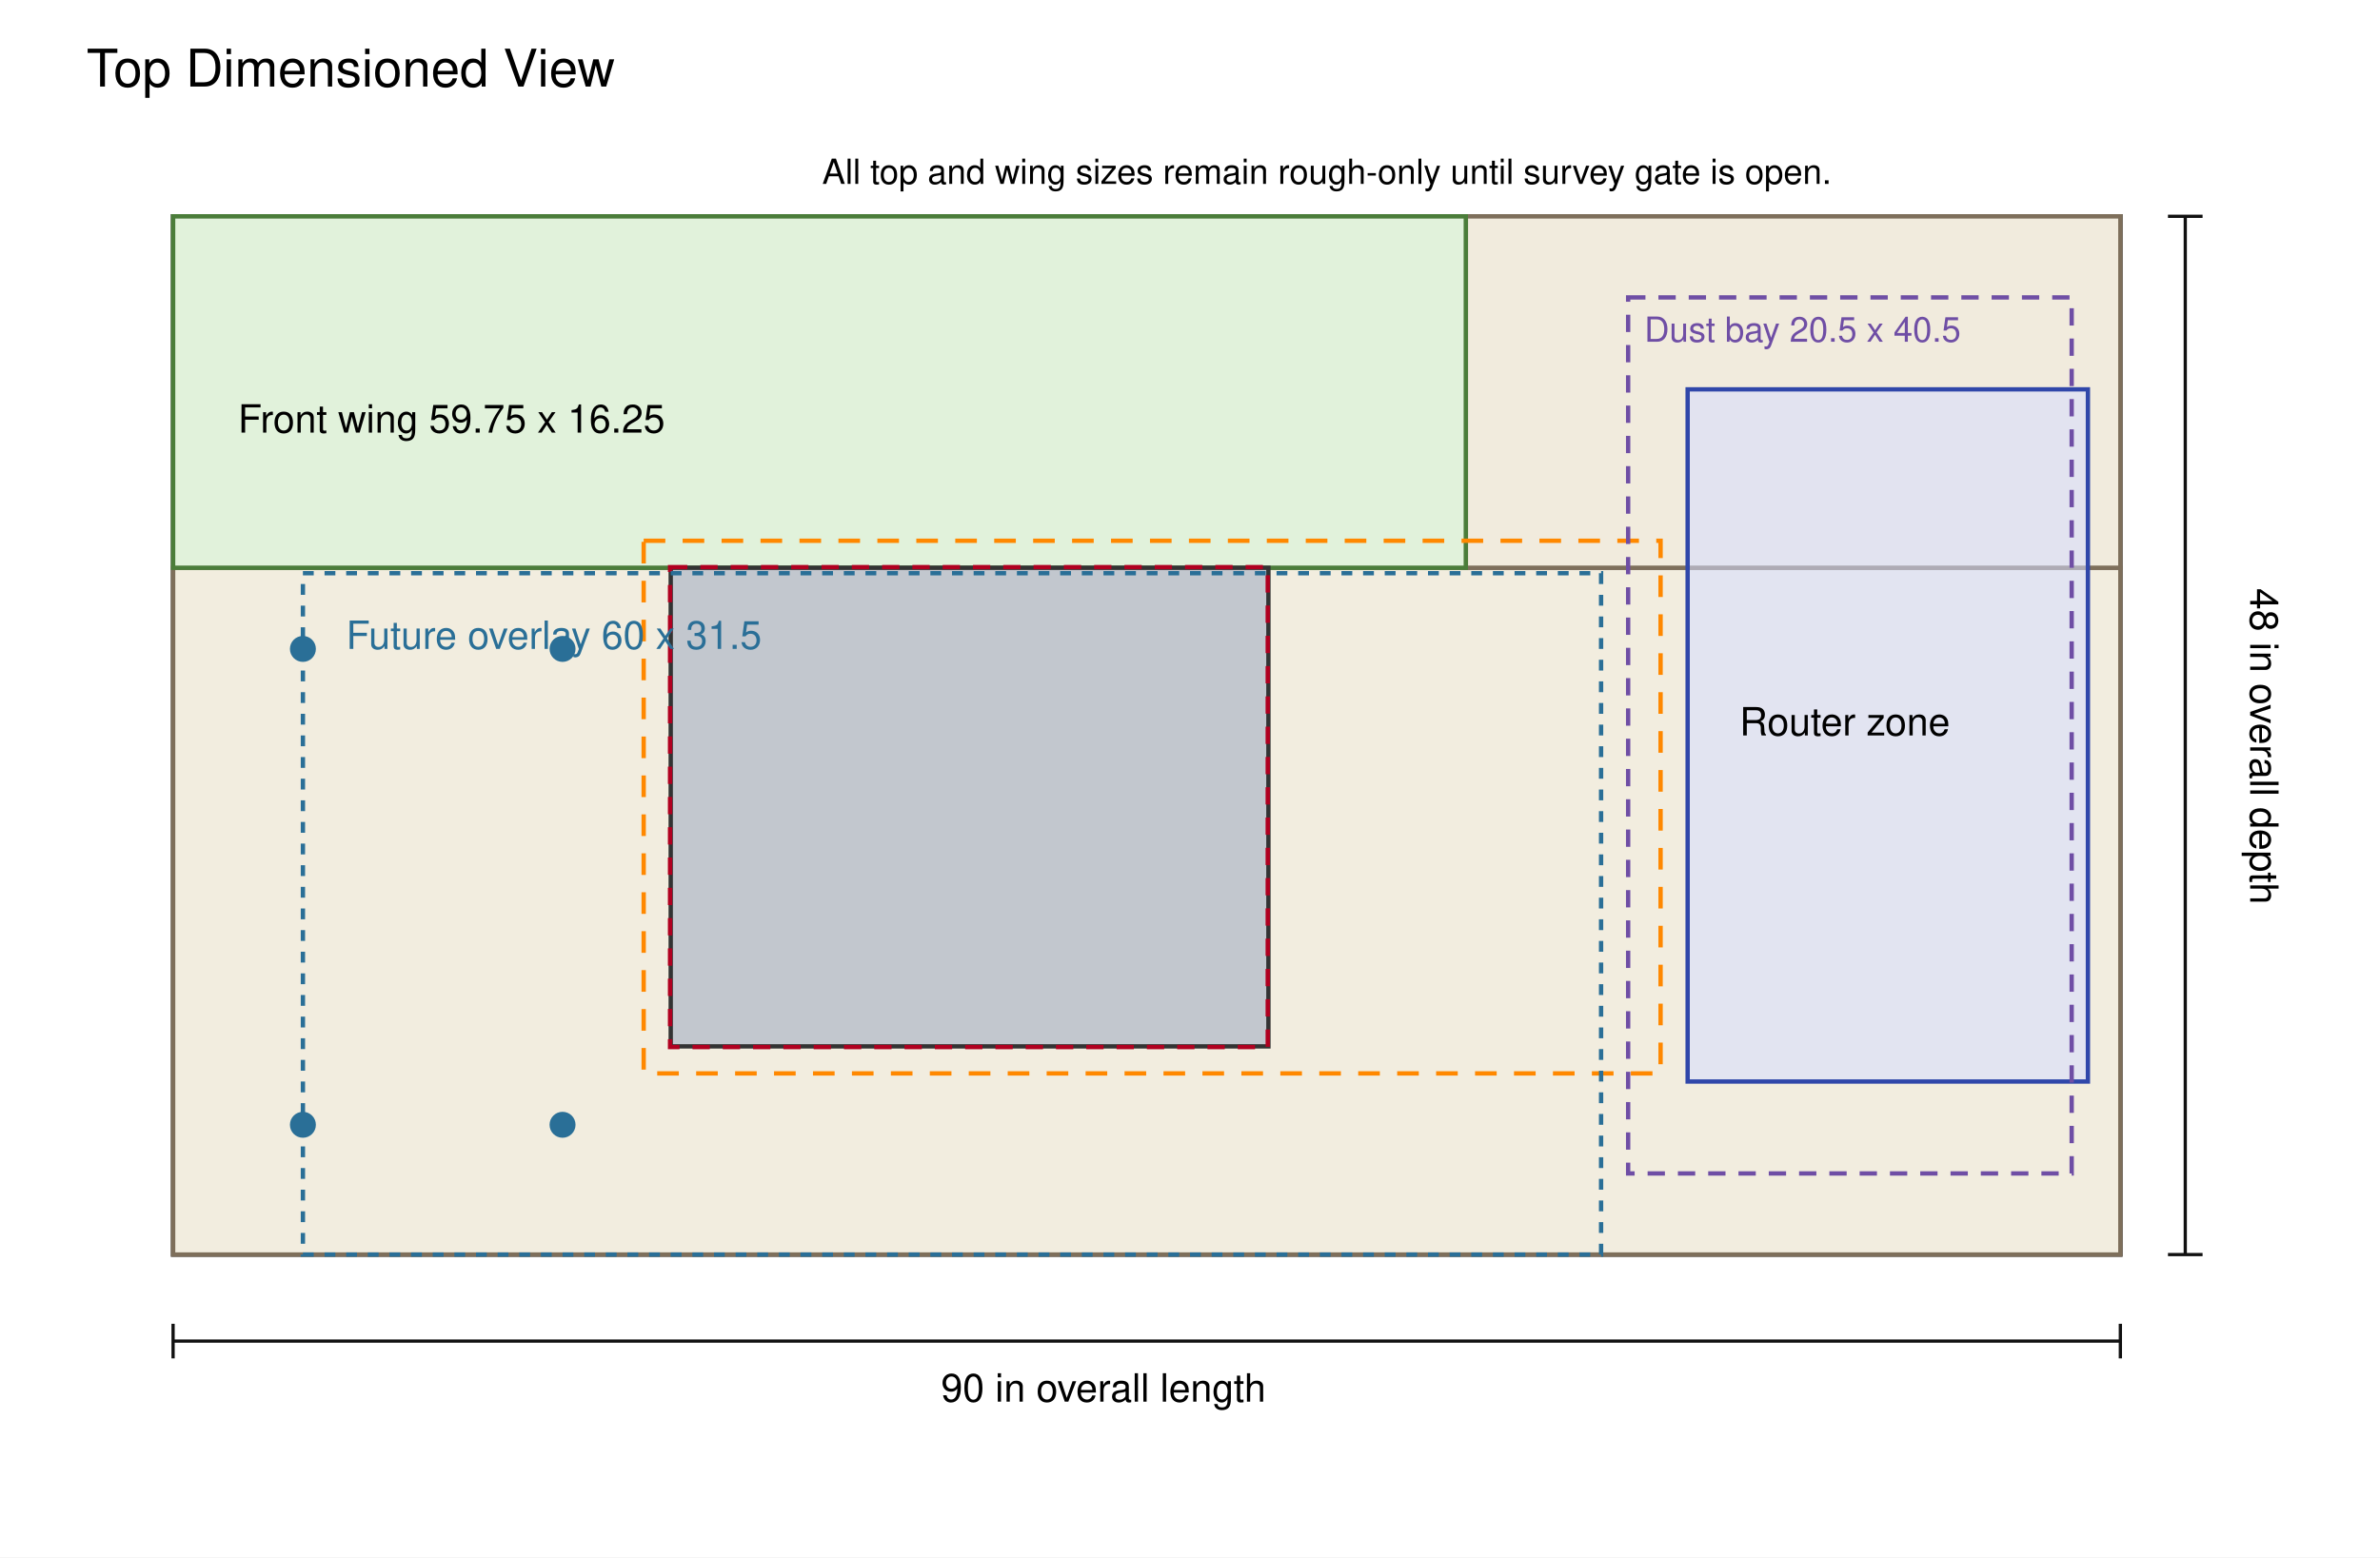
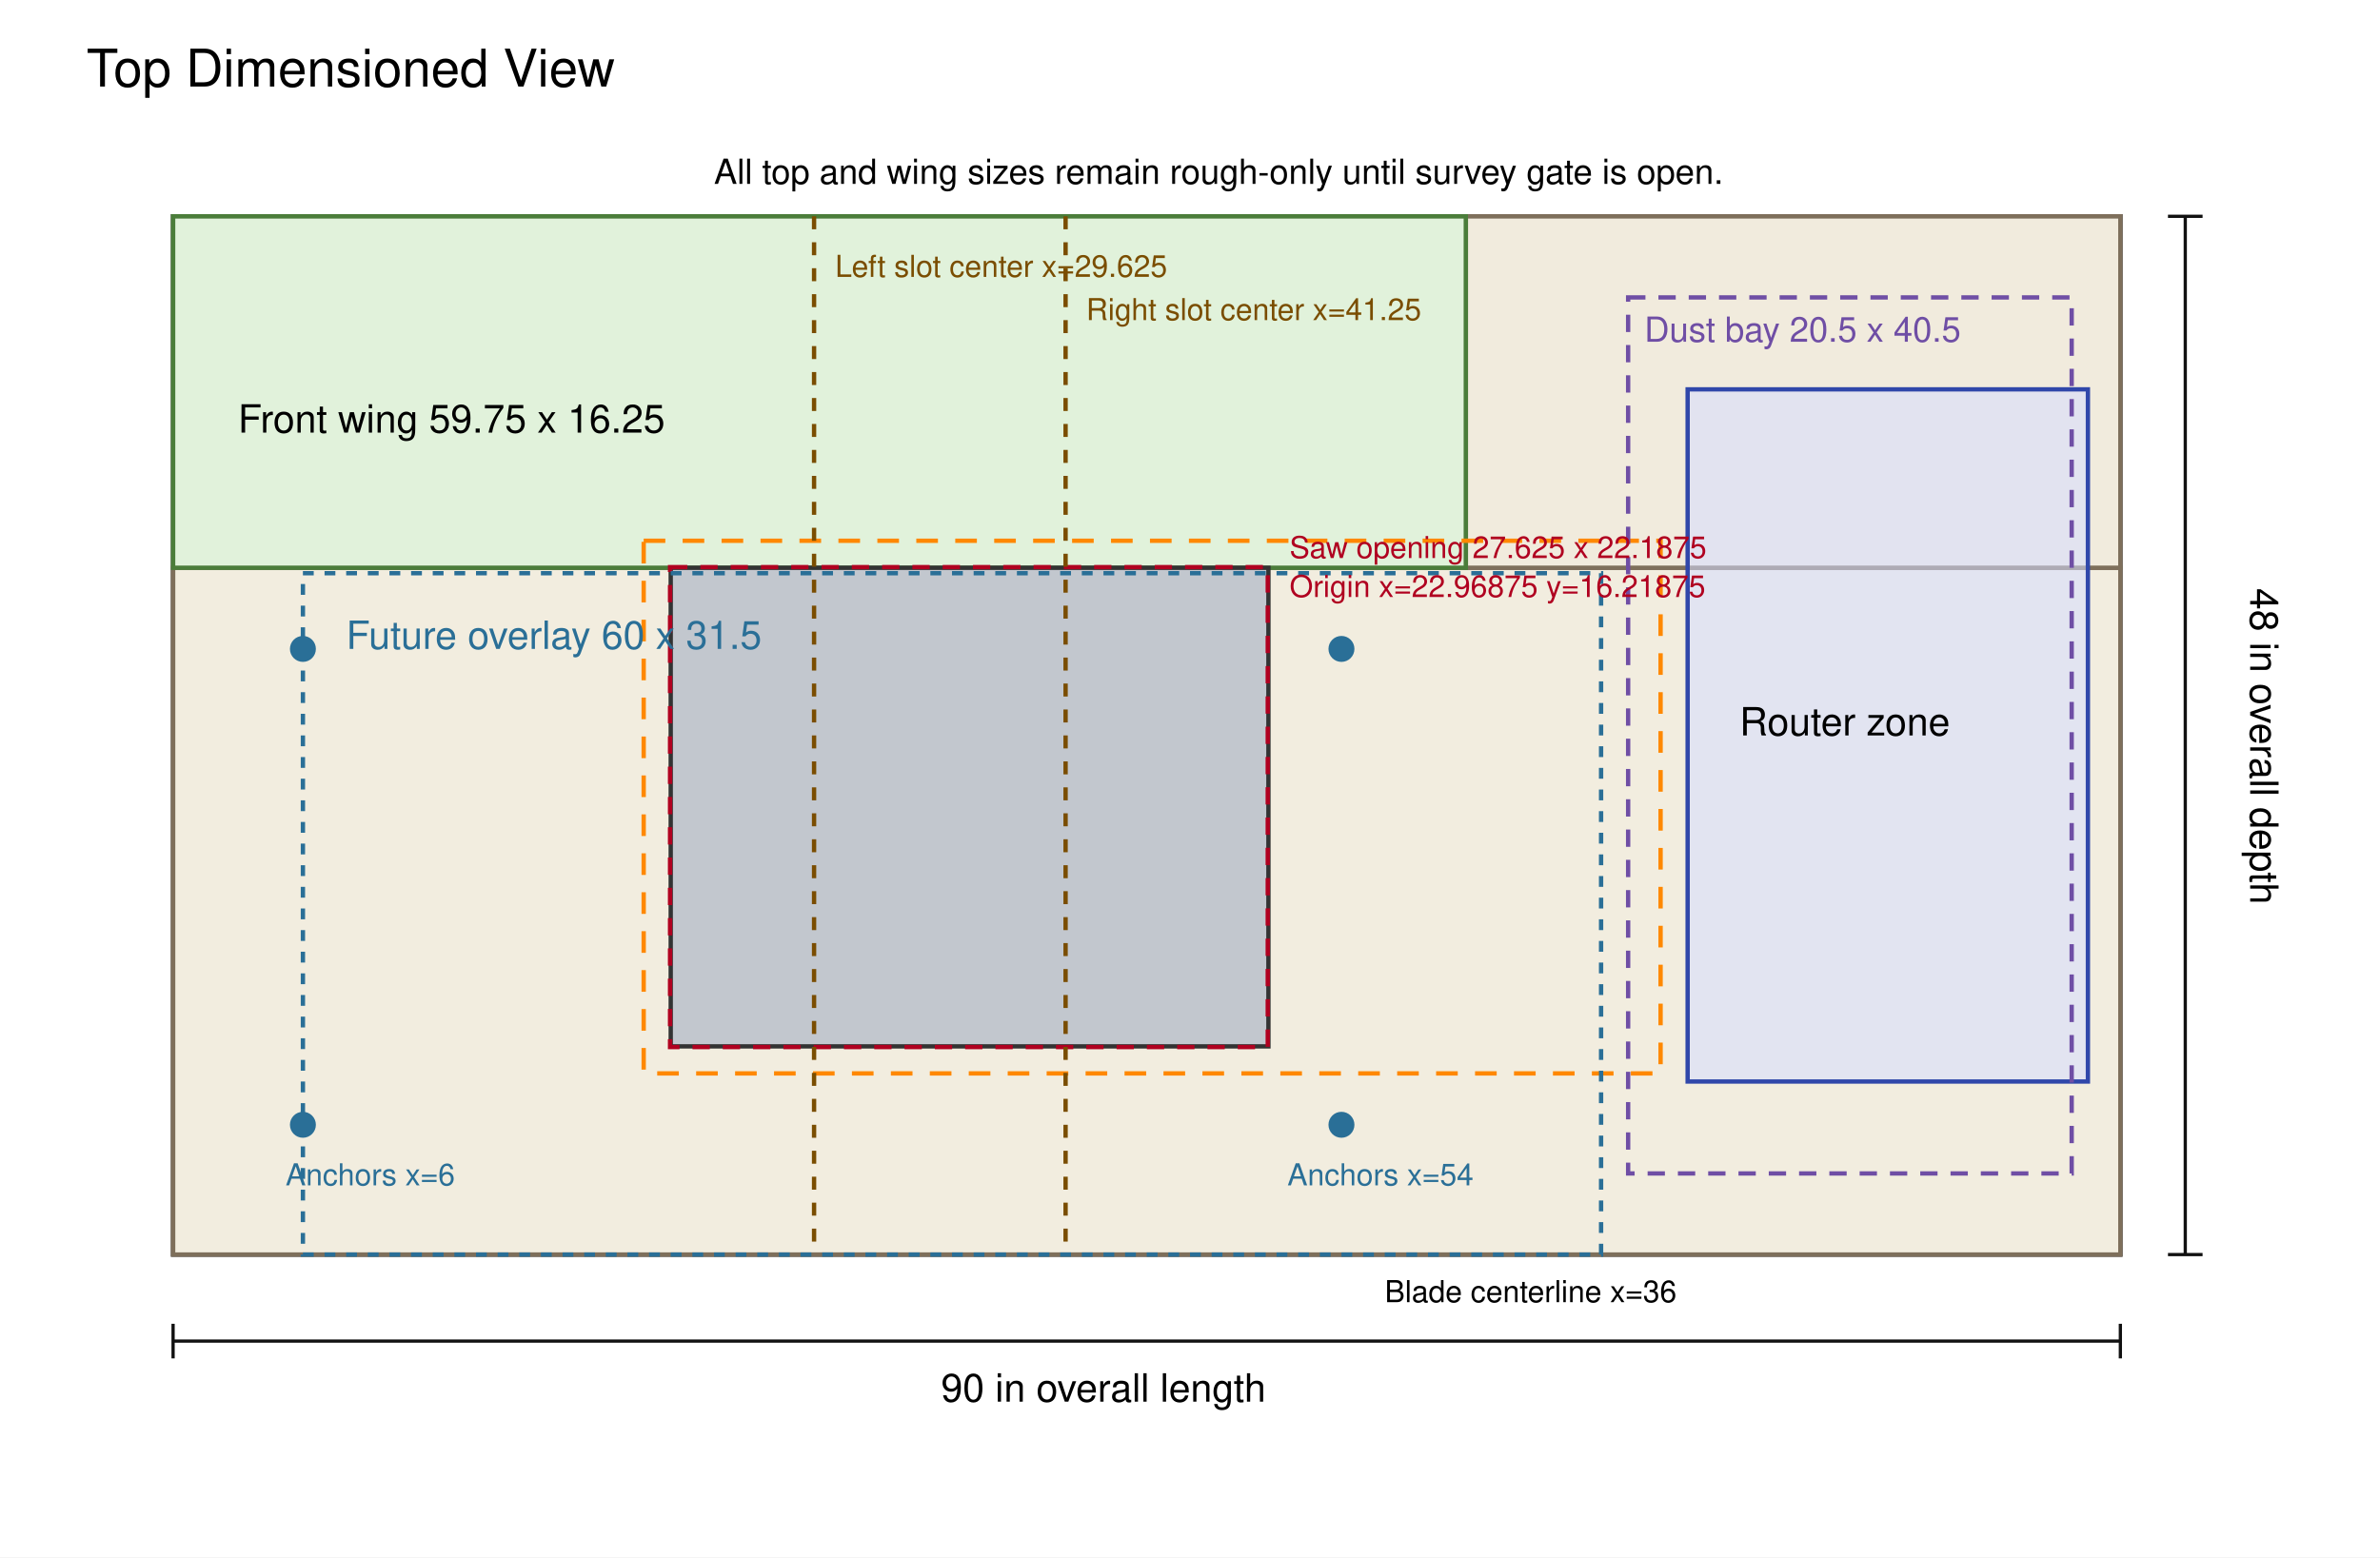
<svg xmlns="http://www.w3.org/2000/svg" width="1100" height="720" viewBox="0 0 1100 720">
  <rect width="1100" height="720" fill="#ffffff" />
  <text x="40" y="40" font-family="Helvetica, Arial, sans-serif" font-size="24">Top Dimensioned View</text>
  <rect x="80" y="100" width="900" height="480" fill="#faf7f2" stroke="#111" stroke-width="2" />
  <rect x="80" y="262.5" width="900" height="317.5" fill="#efe8d8" stroke="#7e6f5b" stroke-width="2" fill-opacity="0.7" />
  <rect x="677.5" y="100" width="302.5" height="162.5" fill="#efe8d8" stroke="#7e6f5b" stroke-width="2" fill-opacity="0.8" />
  <rect x="80" y="100" width="597.5" height="162.5" fill="#d8f0d2" stroke="#4b7d3a" stroke-width="2" fill-opacity="0.75" />
  <text x="110" y="200" font-family="Helvetica, Arial, sans-serif" font-size="18">Front wing 59.75 x 16.25</text>
  <rect x="310" y="262.5" width="276.25" height="221.25" fill="#c2c7ce" stroke="#333" stroke-width="2" />
  <rect x="309.688" y="262.188" width="276.25" height="221.875" fill="none" stroke="#b00020" stroke-width="2" stroke-dasharray="8 6" />
  <rect x="297.5" y="250" width="470" height="246.25" fill="none" stroke="#ff8800" stroke-width="2" stroke-dasharray="10 8" />
  <rect x="780" y="180" width="185" height="320" fill="#d4dcff" stroke="#3047aa" stroke-width="2" fill-opacity="0.55" />
  <text x="804" y="340" font-family="Helvetica, Arial, sans-serif" font-size="18">Router zone</text>
  <rect x="752.5" y="137.5" width="205" height="405" fill="none" stroke="#6f4ea5" stroke-width="2" stroke-dasharray="8 6" />
  <text x="760" y="158" font-family="Helvetica, Arial, sans-serif" font-size="16" fill="#6f4ea5">Dust bay 20.5 x 40.5</text>
  <rect x="140" y="265" width="600" height="315" fill="none" stroke="#2a6f97" stroke-width="2" stroke-dasharray="5 5" />
  <text x="160" y="300" font-family="Helvetica, Arial, sans-serif" font-size="18" fill="#2a6f97">Future overlay 60 x 31.5</text>
  <circle cx="140" cy="300" r="6" fill="#2a6f97" />
  <circle cx="140" cy="520" r="6" fill="#2a6f97" />
-   <circle cx="260" cy="300" r="6" fill="#2a6f97" />
-   <circle cx="260" cy="520" r="6" fill="#2a6f97" />
+   <circle cx="620" cy="300" r="6" fill="#2a6f97" />
+   <circle cx="620" cy="520" r="6" fill="#2a6f97" />
+   <line x1="376.25" y1="100" x2="376.25" y2="580" stroke="#7a4d00" stroke-width="2" stroke-dasharray="6 6" />
+   <line x1="492.5" y1="100" x2="492.5" y2="580" stroke="#7a4d00" stroke-width="2" stroke-dasharray="6 6" />
+   <text x="386" y="128" font-family="Helvetica, Arial, sans-serif" font-size="14" fill="#7a4d00">Left slot center x=29.625</text>
+   <text x="502" y="148" font-family="Helvetica, Arial, sans-serif" font-size="14" fill="#7a4d00">Right slot center x=41.25</text>
+   <text x="596" y="258" font-family="Helvetica, Arial, sans-serif" font-size="14" fill="#b00020">Saw opening 27.625 x 22.1875</text>
+   <text x="596" y="276" font-family="Helvetica, Arial, sans-serif" font-size="14" fill="#b00020">Origin x=22.96875 y=16.21875</text>
+   <text x="132" y="548" font-family="Helvetica, Arial, sans-serif" font-size="14" fill="#2a6f97">Anchors x=6</text>
+   <text x="595" y="548" font-family="Helvetica, Arial, sans-serif" font-size="14" fill="#2a6f97">Anchors x=54</text>
  <line x1="80" y1="620" x2="980" y2="620" stroke="#111" stroke-width="1.5" />
  <line x1="80" y1="612" x2="80" y2="628" stroke="#111" stroke-width="1.5" />
  <line x1="980" y1="612" x2="980" y2="628" stroke="#111" stroke-width="1.5" />
  <text x="510" y="648" font-family="Helvetica, Arial, sans-serif" font-size="18" text-anchor="middle">90 in overall length</text>
  <line x1="1010" y1="100" x2="1010" y2="580" stroke="#111" stroke-width="1.5" />
  <line x1="1002" y1="100" x2="1018" y2="100" stroke="#111" stroke-width="1.5" />
  <line x1="1002" y1="580" x2="1018" y2="580" stroke="#111" stroke-width="1.5" />
  <text x="1040" y="345" font-family="Helvetica, Arial, sans-serif" font-size="18" text-anchor="middle" transform="rotate(90 1040 345)">48 in overall depth</text>
-   <text x="380" y="85" font-family="Helvetica, Arial, sans-serif" font-size="16">All top and wing sizes remain rough-only until survey gate is open.</text>
+   <text x="330" y="85" font-family="Helvetica, Arial, sans-serif" font-size="16">All top and wing sizes remain rough-only until survey gate is open.</text>
+   <text x="640" y="602" font-family="Helvetica, Arial, sans-serif" font-size="14">Blade centerline x=36</text>
</svg>
